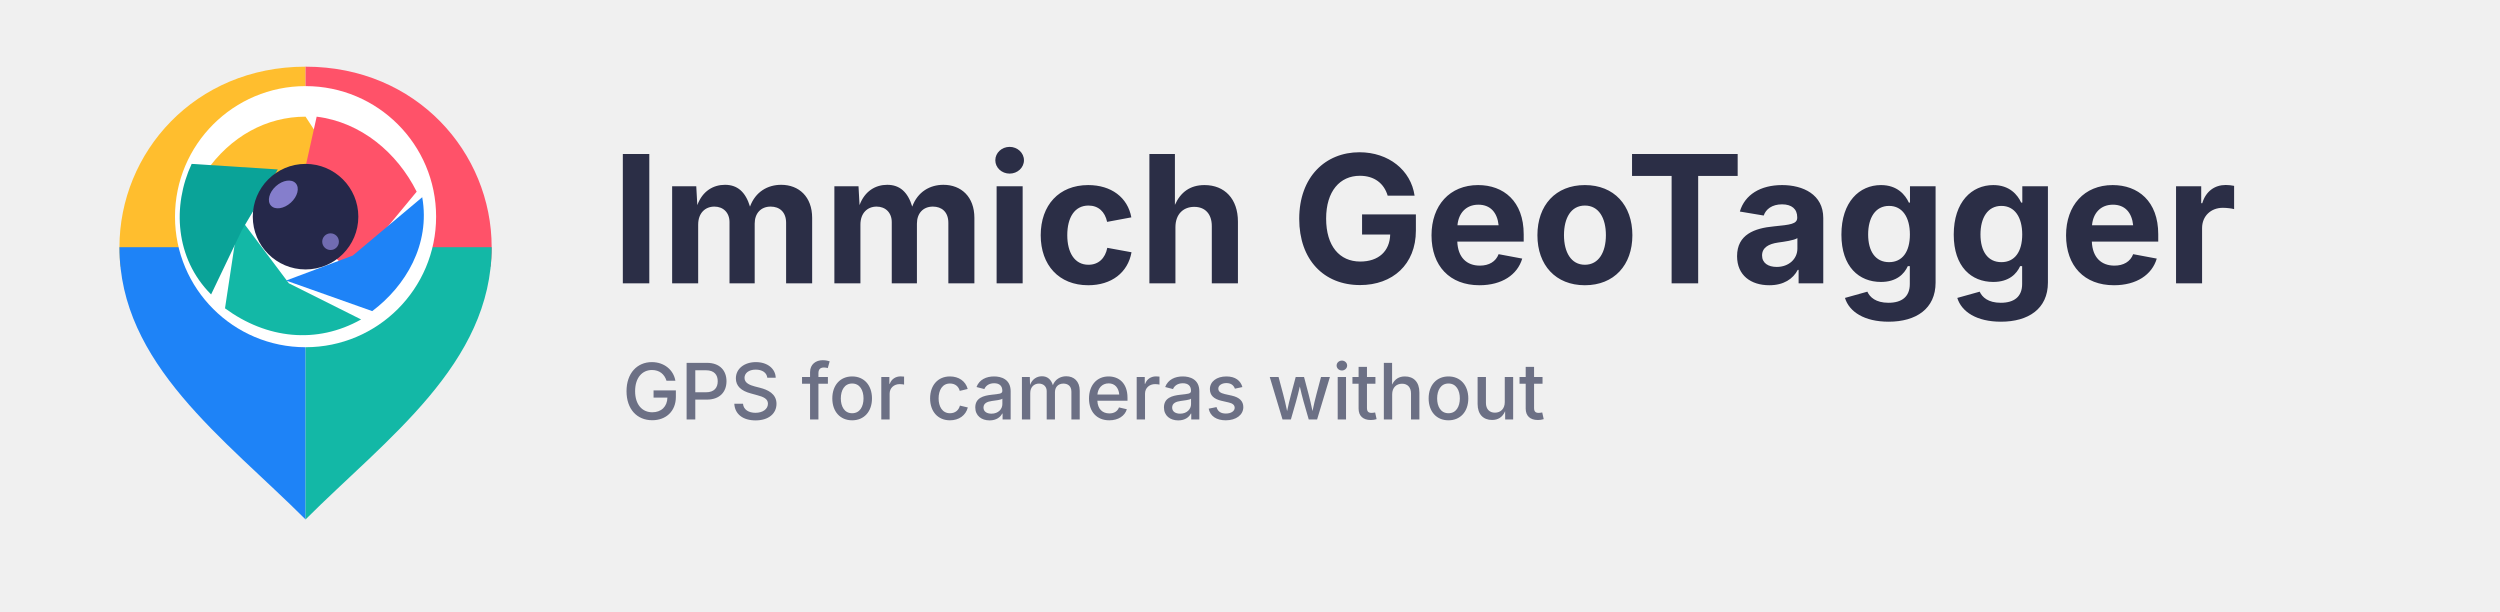
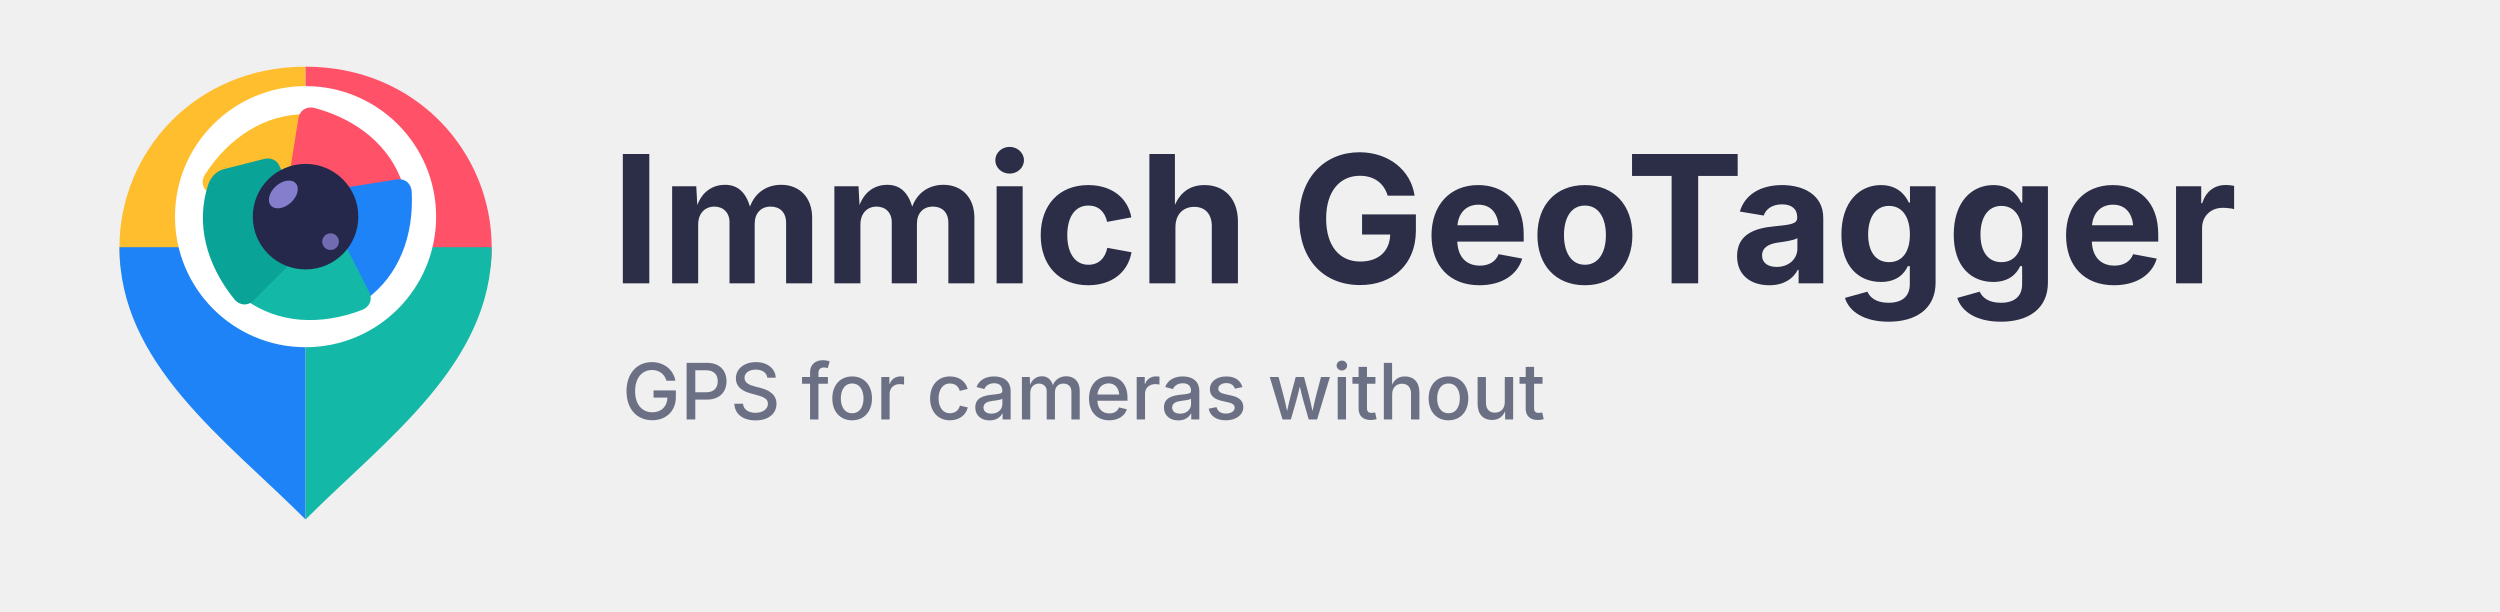
<svg xmlns="http://www.w3.org/2000/svg" width="900" height="220" viewBox="0 0 900 220" role="img" aria-labelledby="title desc">
  <defs>
    <clipPath id="pin">
      <path d="M110 24C70 24 43 55 43 89c0 42 38 69 67 98 29-29 67-56 67-98 0-34-27-65-67-65z" />
    </clipPath>
+     <path id="blade" d="M110 41.1       C95.4 41.1 82.6 49.3 73.8 62.8       C72.2 65.3 72.9 68.2 75.5 69.5       L99.8 81.9       C102.0 83.0 104.2 82.5 105.7 80.6       L124.4 63.5       C126.3 61.9 126.4 59.3 125.1 57.3       L117.1 44.6       C115.6 42.4 113.1 41.1 110 41.1z" />
  </defs>
  <g clip-path="url(#pin)">
    <rect x="43" y="24" width="67" height="72" fill="#FFBE2E" />
    <rect x="110" y="24" width="67" height="72" fill="#FF5269" />
    <rect x="43" y="89" width="67" height="98" fill="#1E83F7" />
    <rect x="110" y="89" width="67" height="98" fill="#13B8A6" />
  </g>
  <circle cx="110" cy="78" r="47" fill="#FFFFFF" />
-   <path d="M110 42c-14 0-27 7-36 20l33 16 18-13z" fill="#FFBE2E" />
-   <path d="M114 42c16 2 29 13 36 27l-24 29-20-20z" fill="#FF5269" />
-   <path d="M152 71c3 17-6 32-18 41l-31-11 24-9z" fill="#1E83F7" />
-   <path d="M130 115c-16 9-34 7-49-4l5-33 18 24z" fill="#13B8A6" />
-   <path d="M76 106c-13-13-14-32-7-47l31 2-13 22z" fill="#0AA398" />
+   <use href="#blade" fill="#FFBE2E" />
+   <use href="#blade" fill="#FF5269" transform="rotate(72 110 78)" />
+   <use href="#blade" fill="#1E83F7" transform="rotate(144 110 78)" />
+   <use href="#blade" fill="#13B8A6" transform="rotate(216 110 78)" />
+   <use href="#blade" fill="#0AA398" transform="rotate(288 110 78)" />
  <circle cx="110" cy="78" r="19" fill="#25284A" />
  <ellipse cx="102" cy="70" rx="6" ry="4" transform="rotate(-42 102 70)" fill="#9A91E9" opacity=".82" />
  <circle cx="119" cy="87" r="3" fill="#9A91E9" opacity=".65" />
  <text x="220" y="102" font-family="Inter,Segoe UI,Arial,sans-serif" font-size="64" font-weight="700" fill="#2B2E46">Immich GeoTagger</text>
  <text x="224" y="151" font-family="Inter,Segoe UI,Arial,sans-serif" font-size="28" font-weight="500" fill="#6C7085">GPS for cameras without</text>
</svg>
